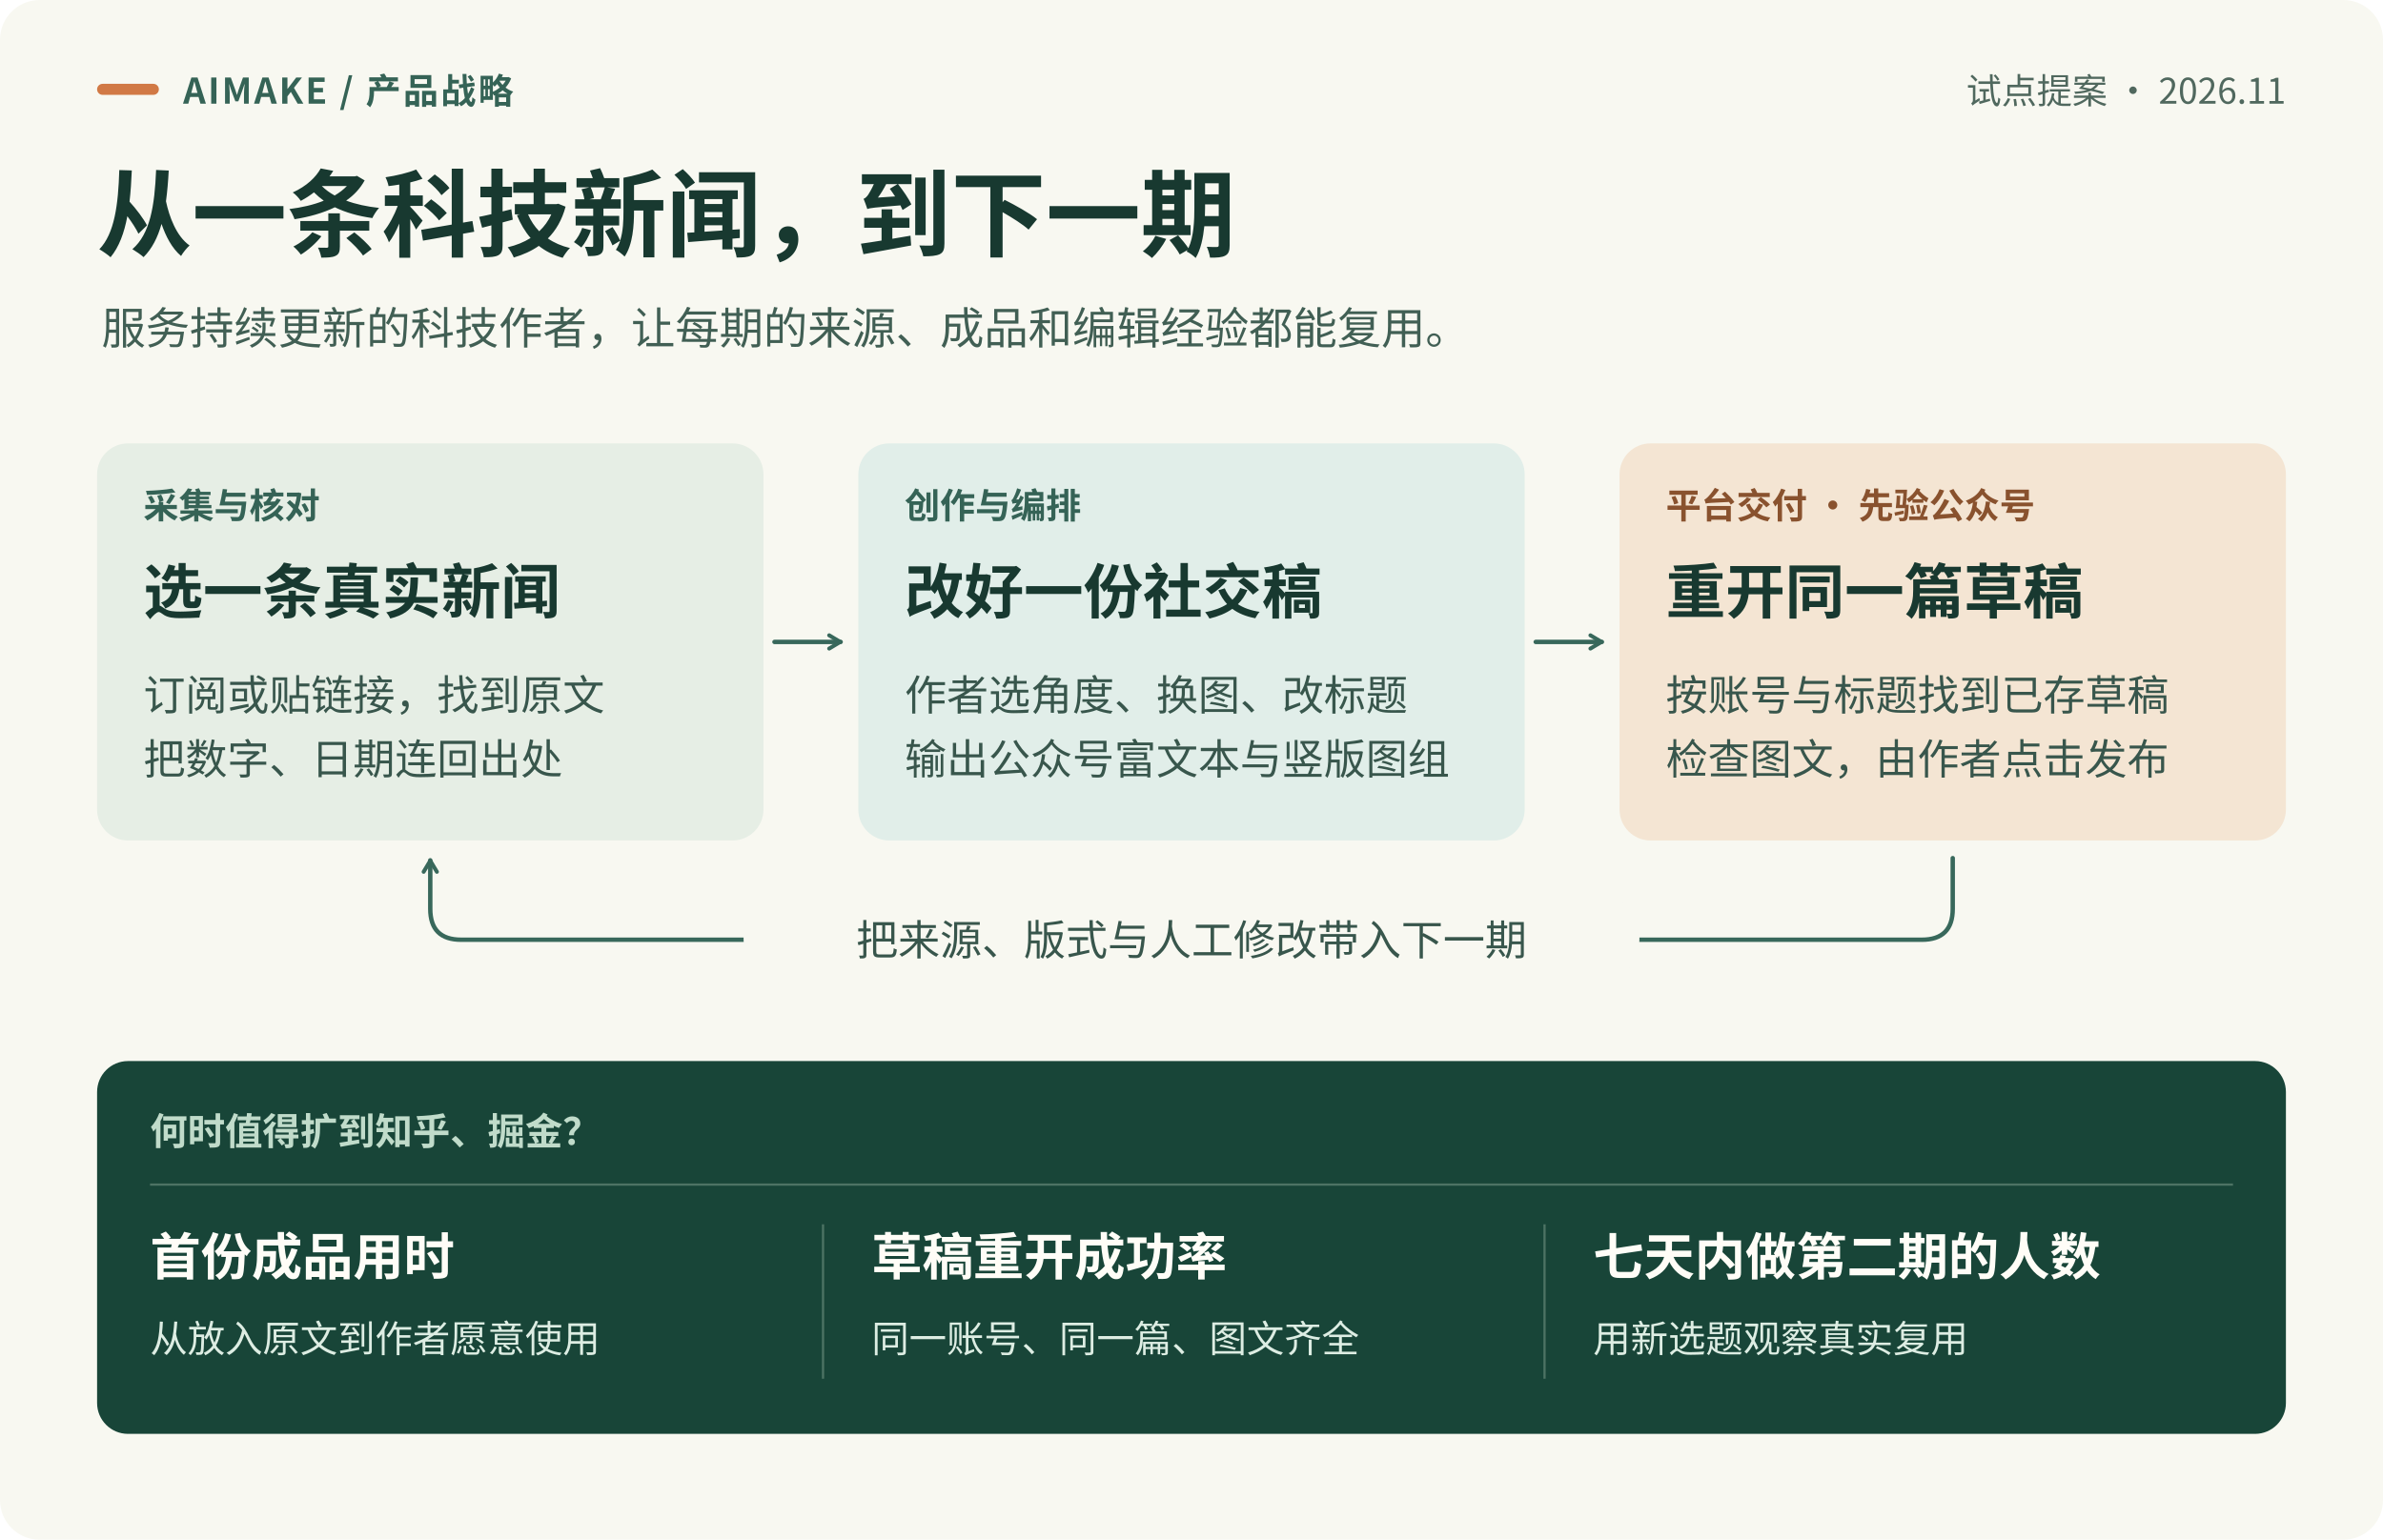
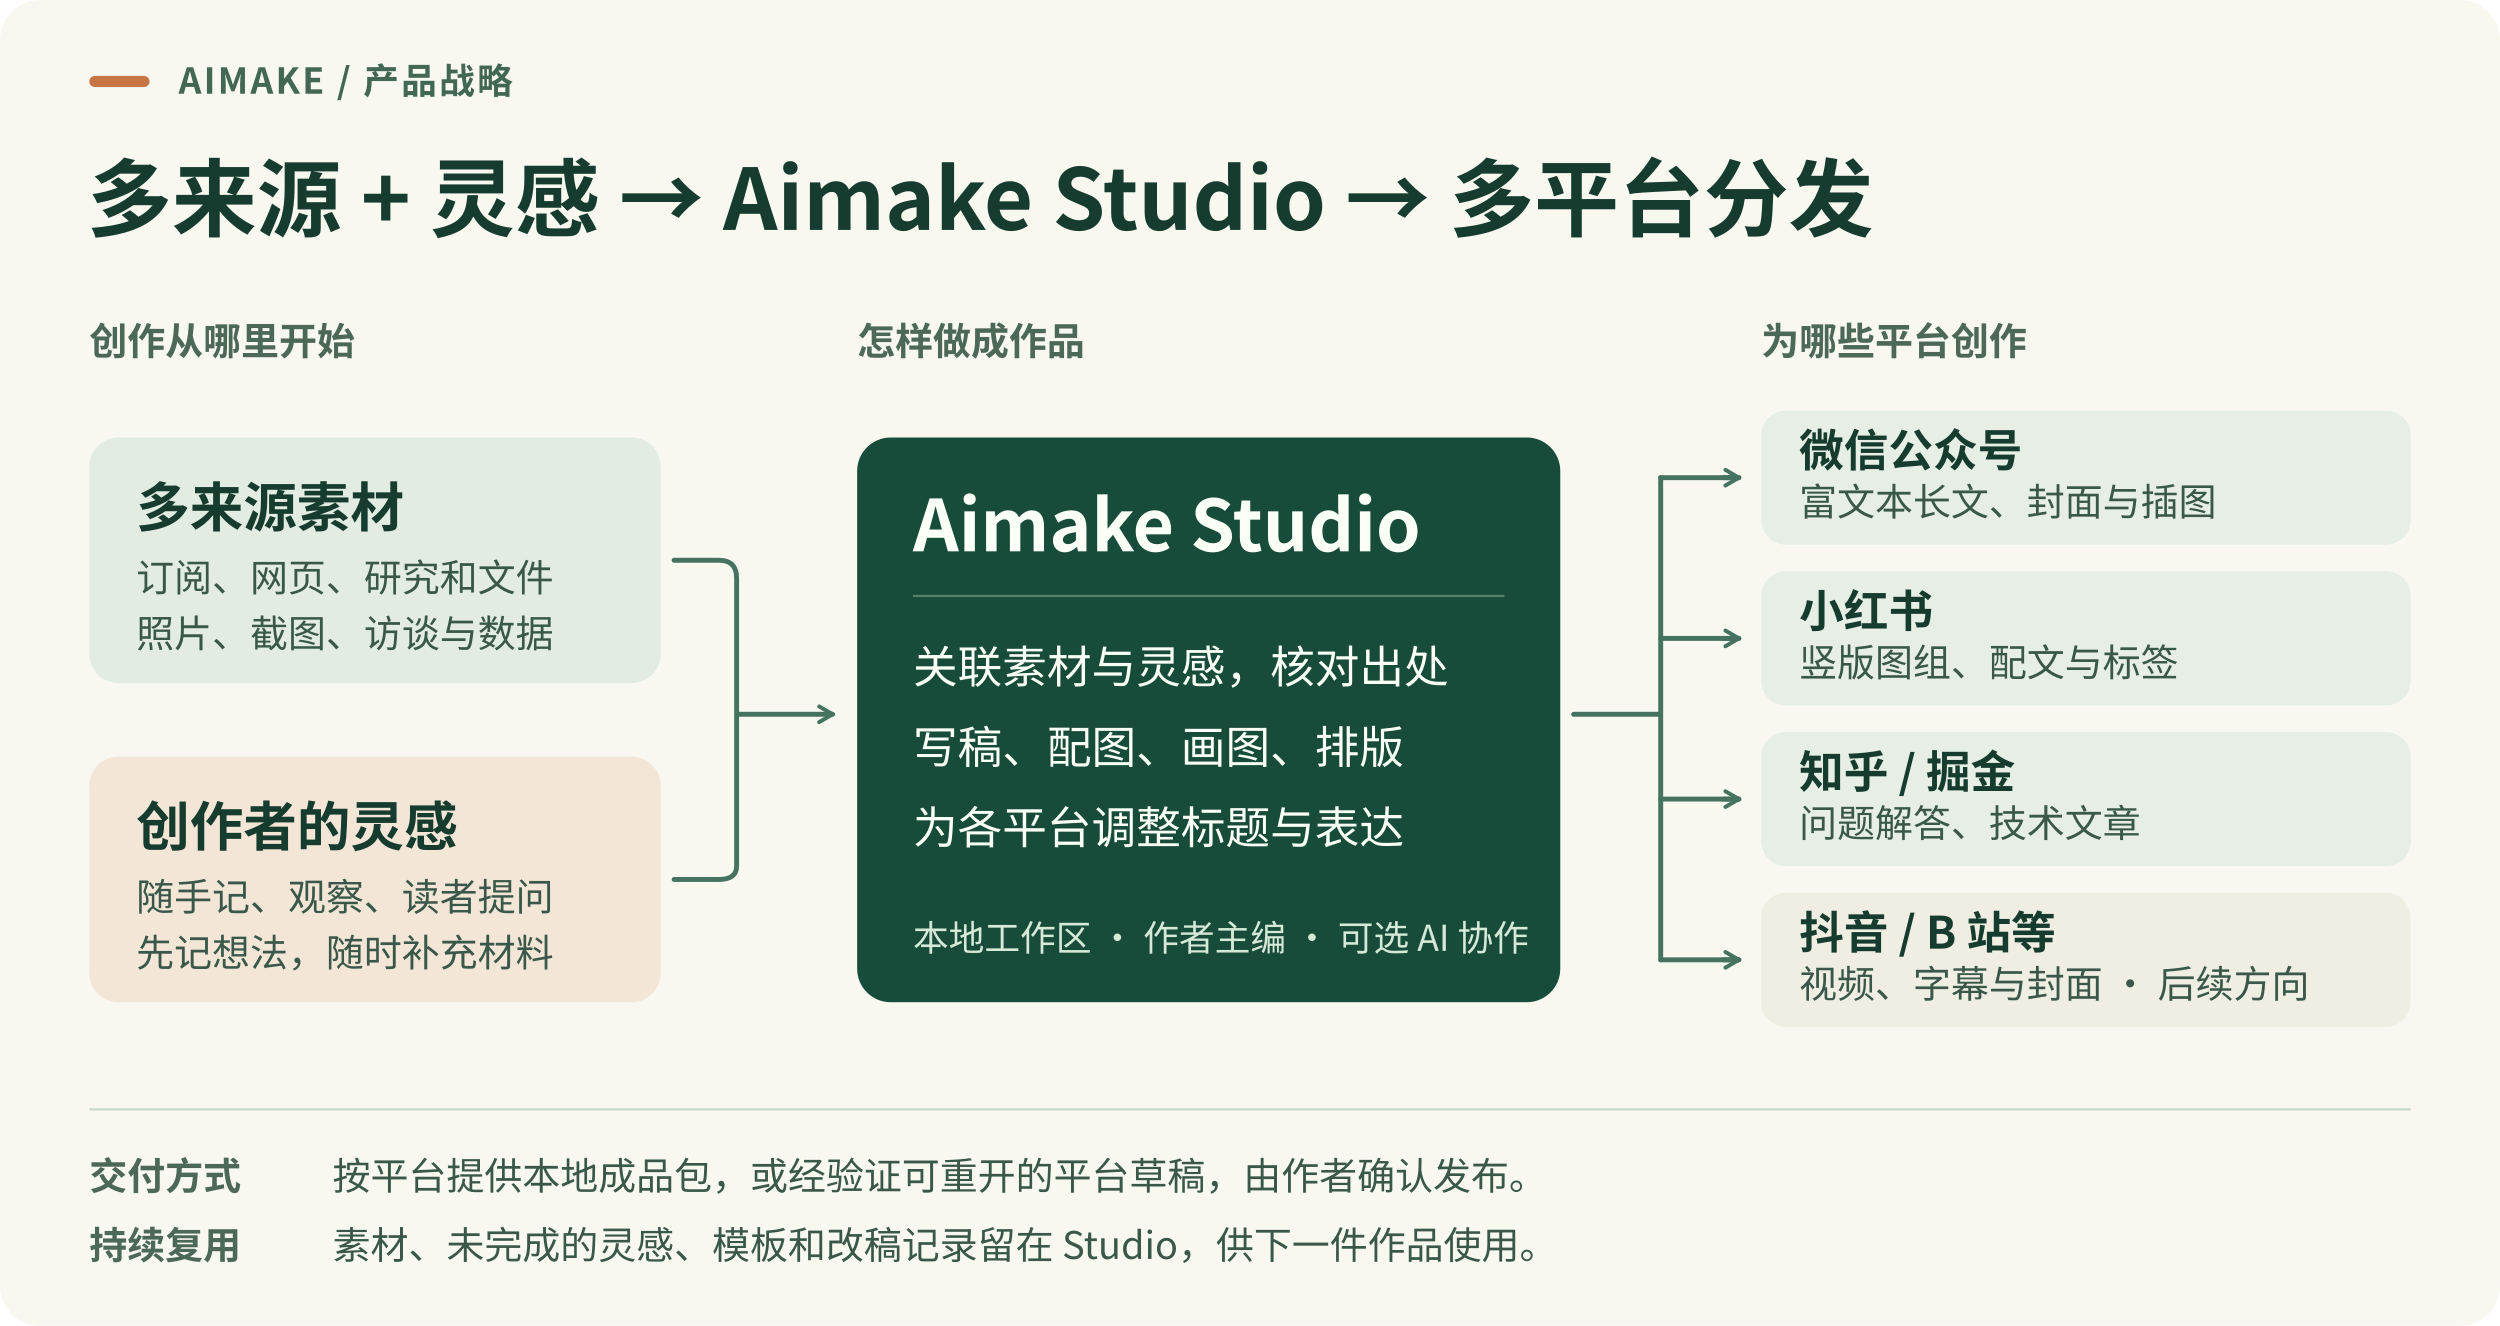
- <svg xmlns="http://www.w3.org/2000/svg" width="1080" height="698" viewBox="0 0 1080 698" role="img" aria-labelledby="title desc" lang="zh-CN">
+ <svg xmlns="http://www.w3.org/2000/svg" width="1120" height="594" viewBox="0 0 1120 594" role="img" aria-labelledby="title desc" lang="zh-CN">
  <defs>
-     <marker id="arrow" markerWidth="8" markerHeight="8" refX="6.2" refY="4" orient="auto" markerUnits="userSpaceOnUse">
-       <path d="M1 1 L6 4 L1 7" fill="none" stroke="#38685b" stroke-width="1.8" stroke-linecap="round" stroke-linejoin="round" />
+     <marker id="arrow" markerWidth="9" markerHeight="9" refX="7" refY="4.5" orient="auto" markerUnits="userSpaceOnUse">
+       <path d="M1 1 L7 4.5 L1 8" fill="none" stroke="#457360" stroke-width="1.8" stroke-linecap="round" stroke-linejoin="round" />
    </marker>
    <style>
-       text { font-family: "PingFang SC", "Microsoft YaHei", "Noto Sans CJK SC", sans-serif; fill: #183930; }
-       .kicker { font-size: 16px; font-weight: 600; fill: #356356; letter-spacing: 1px; }
-       .title { font-size: 43px; font-weight: 700; }
-       .subtitle { font-size: 20px; fill: #415f54; }
-       .stage { font-size: 16px; font-weight: 600; fill: #356356; }
-       .card-title { font-size: 27px; font-weight: 650; }
-       .body { font-size: 19px; fill: #38564c; }
-       .caption { font-size: 16px; fill: #50685e; }
-       .metric { font-size: 23px; font-weight: 650; fill: #fffdf7; }
-       .metric-caption { font-size: 17px; fill: #ddede3; }
-       .line { stroke: #38685b; stroke-width: 2; fill: none; stroke-linecap: round; stroke-linejoin: round; }
+       text { font-family: "PingFang SC","Microsoft YaHei","Noto Sans CJK SC",sans-serif; fill: #163c30; }
+       .kicker { font-size: 16px; font-weight: 650; fill: #426853; letter-spacing: 1px; }
+       .title { font-size: 38px; font-weight: 700; }
+       .section { font-size: 17px; font-weight: 600; fill: #4c6857; }
+       .name { font-size: 24px; font-weight: 650; }
+       .body { font-size: 17px; fill: #395849; }
+       .channel { font-size: 20px; font-weight: 650; }
+       .line { stroke: #457360; stroke-width: 2.2; fill: none; stroke-linecap: round; stroke-linejoin: round; }
+       .on-dark { fill: #fafff7; }
+       .muted-dark { fill: #d6e9d8; }
    </style>
  </defs>
-   <rect width="1080" height="698" rx="18" fill="#f8f8f1" />
-   <g aria-label="战略方向">
-     <rect x="44" y="38" width="28" height="5" rx="2.5" fill="#d17945" />
-     <text class="kicker" x="83" y="47">AIMAKE  /  产品战略</text>
-     <text class="caption" x="1036" y="47" text-anchor="end">试点提案 · 2026.11</text>
-     <text class="title" x="44" y="113">从一条科技新闻，到下一期</text>
-     <text class="subtitle" x="46" y="156">服务持续更新的科技作者，让每期的来源、成品和编辑经验都能复用。</text>
+   <rect width="1120" height="594" rx="18" fill="#f8f8f1" />
+   <rect x="40" y="34" width="27" height="5" rx="2.5" fill="#c87546" />
+   <text class="kicker" x="80" y="42">AIMAKE  /  产品战略</text>
+   <text class="title" x="39" y="103">多来源 + 灵感 → Aimake Studio → 多平台分发</text>
+   <g aria-label="两条独立入口">
+     <text class="section" x="40" y="159">创作从哪里开始</text>
+     <rect x="40" y="196" width="256" height="110" rx="13" fill="#e2ece2" />
+     <text class="name" x="61" y="236">多来源素材</text>
+     <text class="body" x="61" y="265">订阅、网页、研究和文件</text>
+     <text class="body" x="61" y="290">照片、截图、访谈与数据</text>
+     <rect x="40" y="339" width="256" height="110" rx="13" fill="#f3e6d6" />
+     <text class="name" x="61" y="379">创作者的灵感</text>
+     <text class="body" x="61" y="408">随手记、观察、读者提问</text>
+     <text class="body" x="61" y="433">先记想法，随时补充材料</text>
+     <path class="line" d="M302 251 H322 Q330 251 330 259 V388 Q330 394 322 394 H302 M330 320 H373" marker-end="url(#arrow)" />
  </g>
-   <g aria-label="创作者的一次交付">
-     <rect x="44" y="201" width="302" height="180" rx="14" fill="#e6eee5" />
-     <text class="stage" x="65" y="235">采集与核对</text>
-     <text class="card-title" x="65" y="278">选一条真实新闻</text>
-     <text class="body" x="65" y="322">订阅或贴链接，找到原文</text>
-     <text class="body" x="65" y="351">把数字、日期连回出处</text>
-     <path class="line" d="M351 291 H381" marker-end="url(#arrow)" />
-     <rect x="389" y="201" width="302" height="180" rx="14" fill="#e1eee9" />
-     <text class="stage" x="410" y="235">创作与编排</text>
-     <text class="card-title" x="410" y="278">改好一份社交稿</text>
-     <text class="body" x="410" y="322">作者选角度、换图、改标题</text>
-     <text class="body" x="410" y="351">输出公众号富文本与竖版图组</text>
-     <path class="line" d="M696 291 H726" marker-end="url(#arrow)" />
-     <rect x="734" y="201" width="302" height="180" rx="14" fill="#f4e5d3" />
-     <text class="stage" x="755" y="235" style="fill:#89522e">平台交付 · 先验公众号</text>
-     <text class="card-title" x="755" y="278">重开同一篇草稿</text>
-     <text class="body" x="755" y="322">按账号与标题找到已存草稿</text>
-     <text class="body" x="755" y="351">检查图文，由作者点击发布</text>
+   <g aria-label="本地创作工作台">
+     <text class="section" x="384" y="159">怎样做成作品</text>
+     <rect x="384" y="196" width="315" height="253" rx="15" fill="#174b3a" />
+     <text class="on-dark" x="409" y="247" style="font-size:32px;font-weight:650">Aimake Studio</text>
+     <path d="M409 267 H674" stroke="#54816b" />
+     <text class="on-dark" x="409" y="306" style="font-size:20px">关联素材与灵感，核对出处</text>
+     <text class="on-dark" x="409" y="342" style="font-size:20px">写稿、配图、画图、排版</text>
+     <text class="on-dark" x="409" y="378" style="font-size:20px">为各平台调整标题与表达</text>
+     <text class="muted-dark" x="409" y="426" style="font-size:16px">本地工作区 · 作者主编 · 可选 AI 协作</text>
  </g>
-   <g aria-label="创作经验回流">
-     <path class="line" d="M885 389 V412 Q885 426 871 426 H209 Q195 426 195 412 V390" marker-end="url(#arrow)" />
-     <rect x="337" y="405" width="406" height="41" rx="20" fill="#f8f8f1" />
-     <text class="body" x="540" y="433" text-anchor="middle">把来源、版式与人工修改带入下一期</text>
+   <g aria-label="多平台成品与分发目标">
+     <text class="section" x="789" y="159">为哪些平台创作</text>
+     <path class="line" d="M705 320 H744 M744 214 V430" />
+     <path class="line" d="M744 214 H779 M744 286 H779 M744 358 H779 M744 430 H779" />
+     <g class="line" marker-end="url(#arrow)">
+       <path d="M772 214 H779" />
+       <path d="M772 286 H779" />
+       <path d="M772 358 H779" />
+       <path d="M772 430 H779" />
+     </g>
+     <g fill="#e6eee5">
+       <rect x="789" y="184" width="291" height="60" rx="11" />
+       <rect x="789" y="256" width="291" height="60" rx="11" />
+       <rect x="789" y="328" width="291" height="60" rx="11" />
+     </g>
+     <rect x="789" y="400" width="291" height="60" rx="11" fill="#f0eee2" />
+     <text class="channel" x="806" y="209">微信公众号</text>
+     <text class="body" x="806" y="231">富文本长文、封面与插图</text>
+     <text class="channel" x="806" y="281">小红书</text>
+     <text class="body" x="806" y="303">竖版图组、配文与标签</text>
+     <text class="channel" x="806" y="353">知乎 / 掘金</text>
+     <text class="body" x="806" y="375">问题解答、技术文章</text>
+     <text class="channel" x="806" y="425">抖音 / B 站等</text>
+     <text class="body" x="806" y="447">视频、字幕与封面 · 后续方向</text>
  </g>
-   <g aria-label="扩平台的判断依据">
-     <rect x="44" y="481" width="992" height="169" rx="14" fill="#184538" />
-     <text x="68" y="519" style="fill:#c0dbca;font-size:17px;font-weight:600">何时值得扩到知乎、掘金？</text>
-     <path d="M68 537 H1012" stroke="#4d7364" />
-     <path d="M373 555 V625 M700 555 V625" stroke="#4d7364" />
-     <text class="metric" x="68" y="578">首份成品用时</text>
-     <text class="metric-caption" x="68" y="613">从放入原文到作者愿意使用</text>
-     <text class="metric" x="395" y="578">草稿重开成功率</text>
-     <text class="metric-caption" x="395" y="613">同一账号、同一篇、图文齐全</text>
-     <text class="metric" x="722" y="578">七天内做第二期的人数</text>
-     <text class="metric-caption" x="722" y="613">用新选题观察真实复用</text>
-   </g>
+   <path d="M40 497 H1080" stroke="#cbd7c8" />
+   <text class="section" x="40" y="533">交付方式</text>
+   <text class="body" x="149" y="533">按平台提供本地成品包，或经验证可重开的平台草稿，由作者确认发布。</text>
+   <text class="section" x="40" y="564">持续复用</text>
+   <text class="body" x="149" y="564">素材、未完成的灵感、模板和改稿记录留在 Studio，供下一件作品使用。</text>
</svg>
